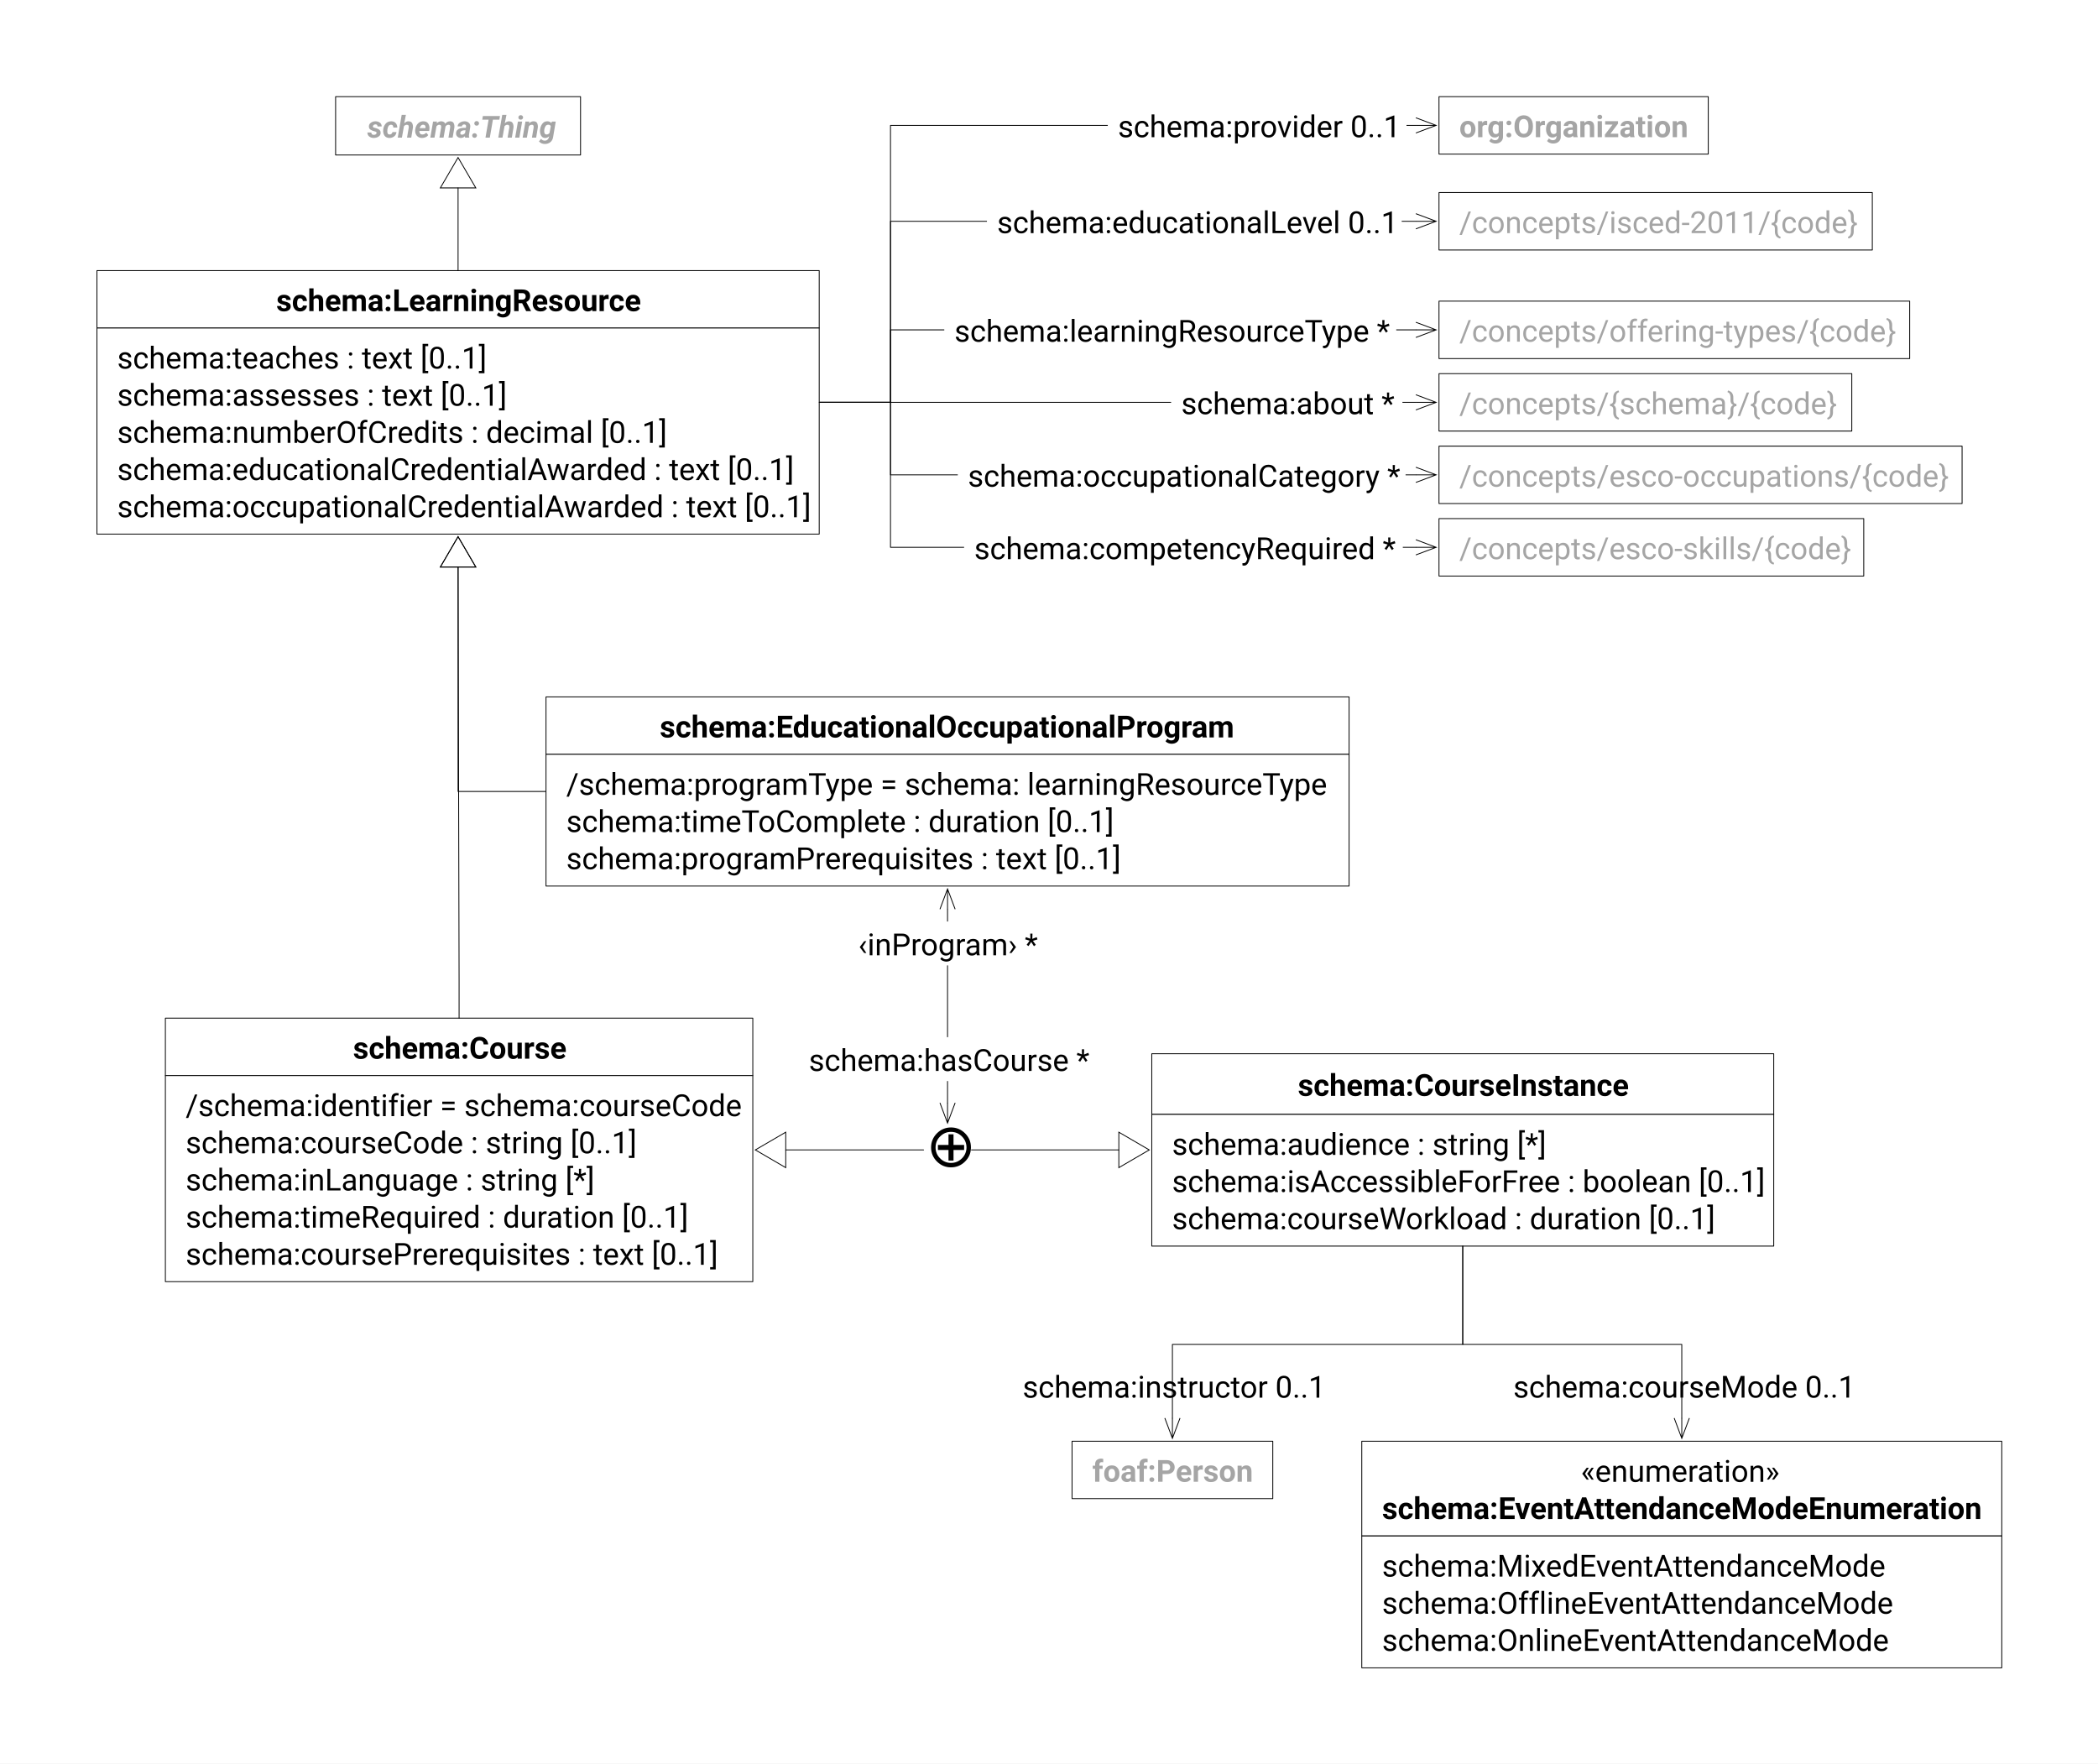
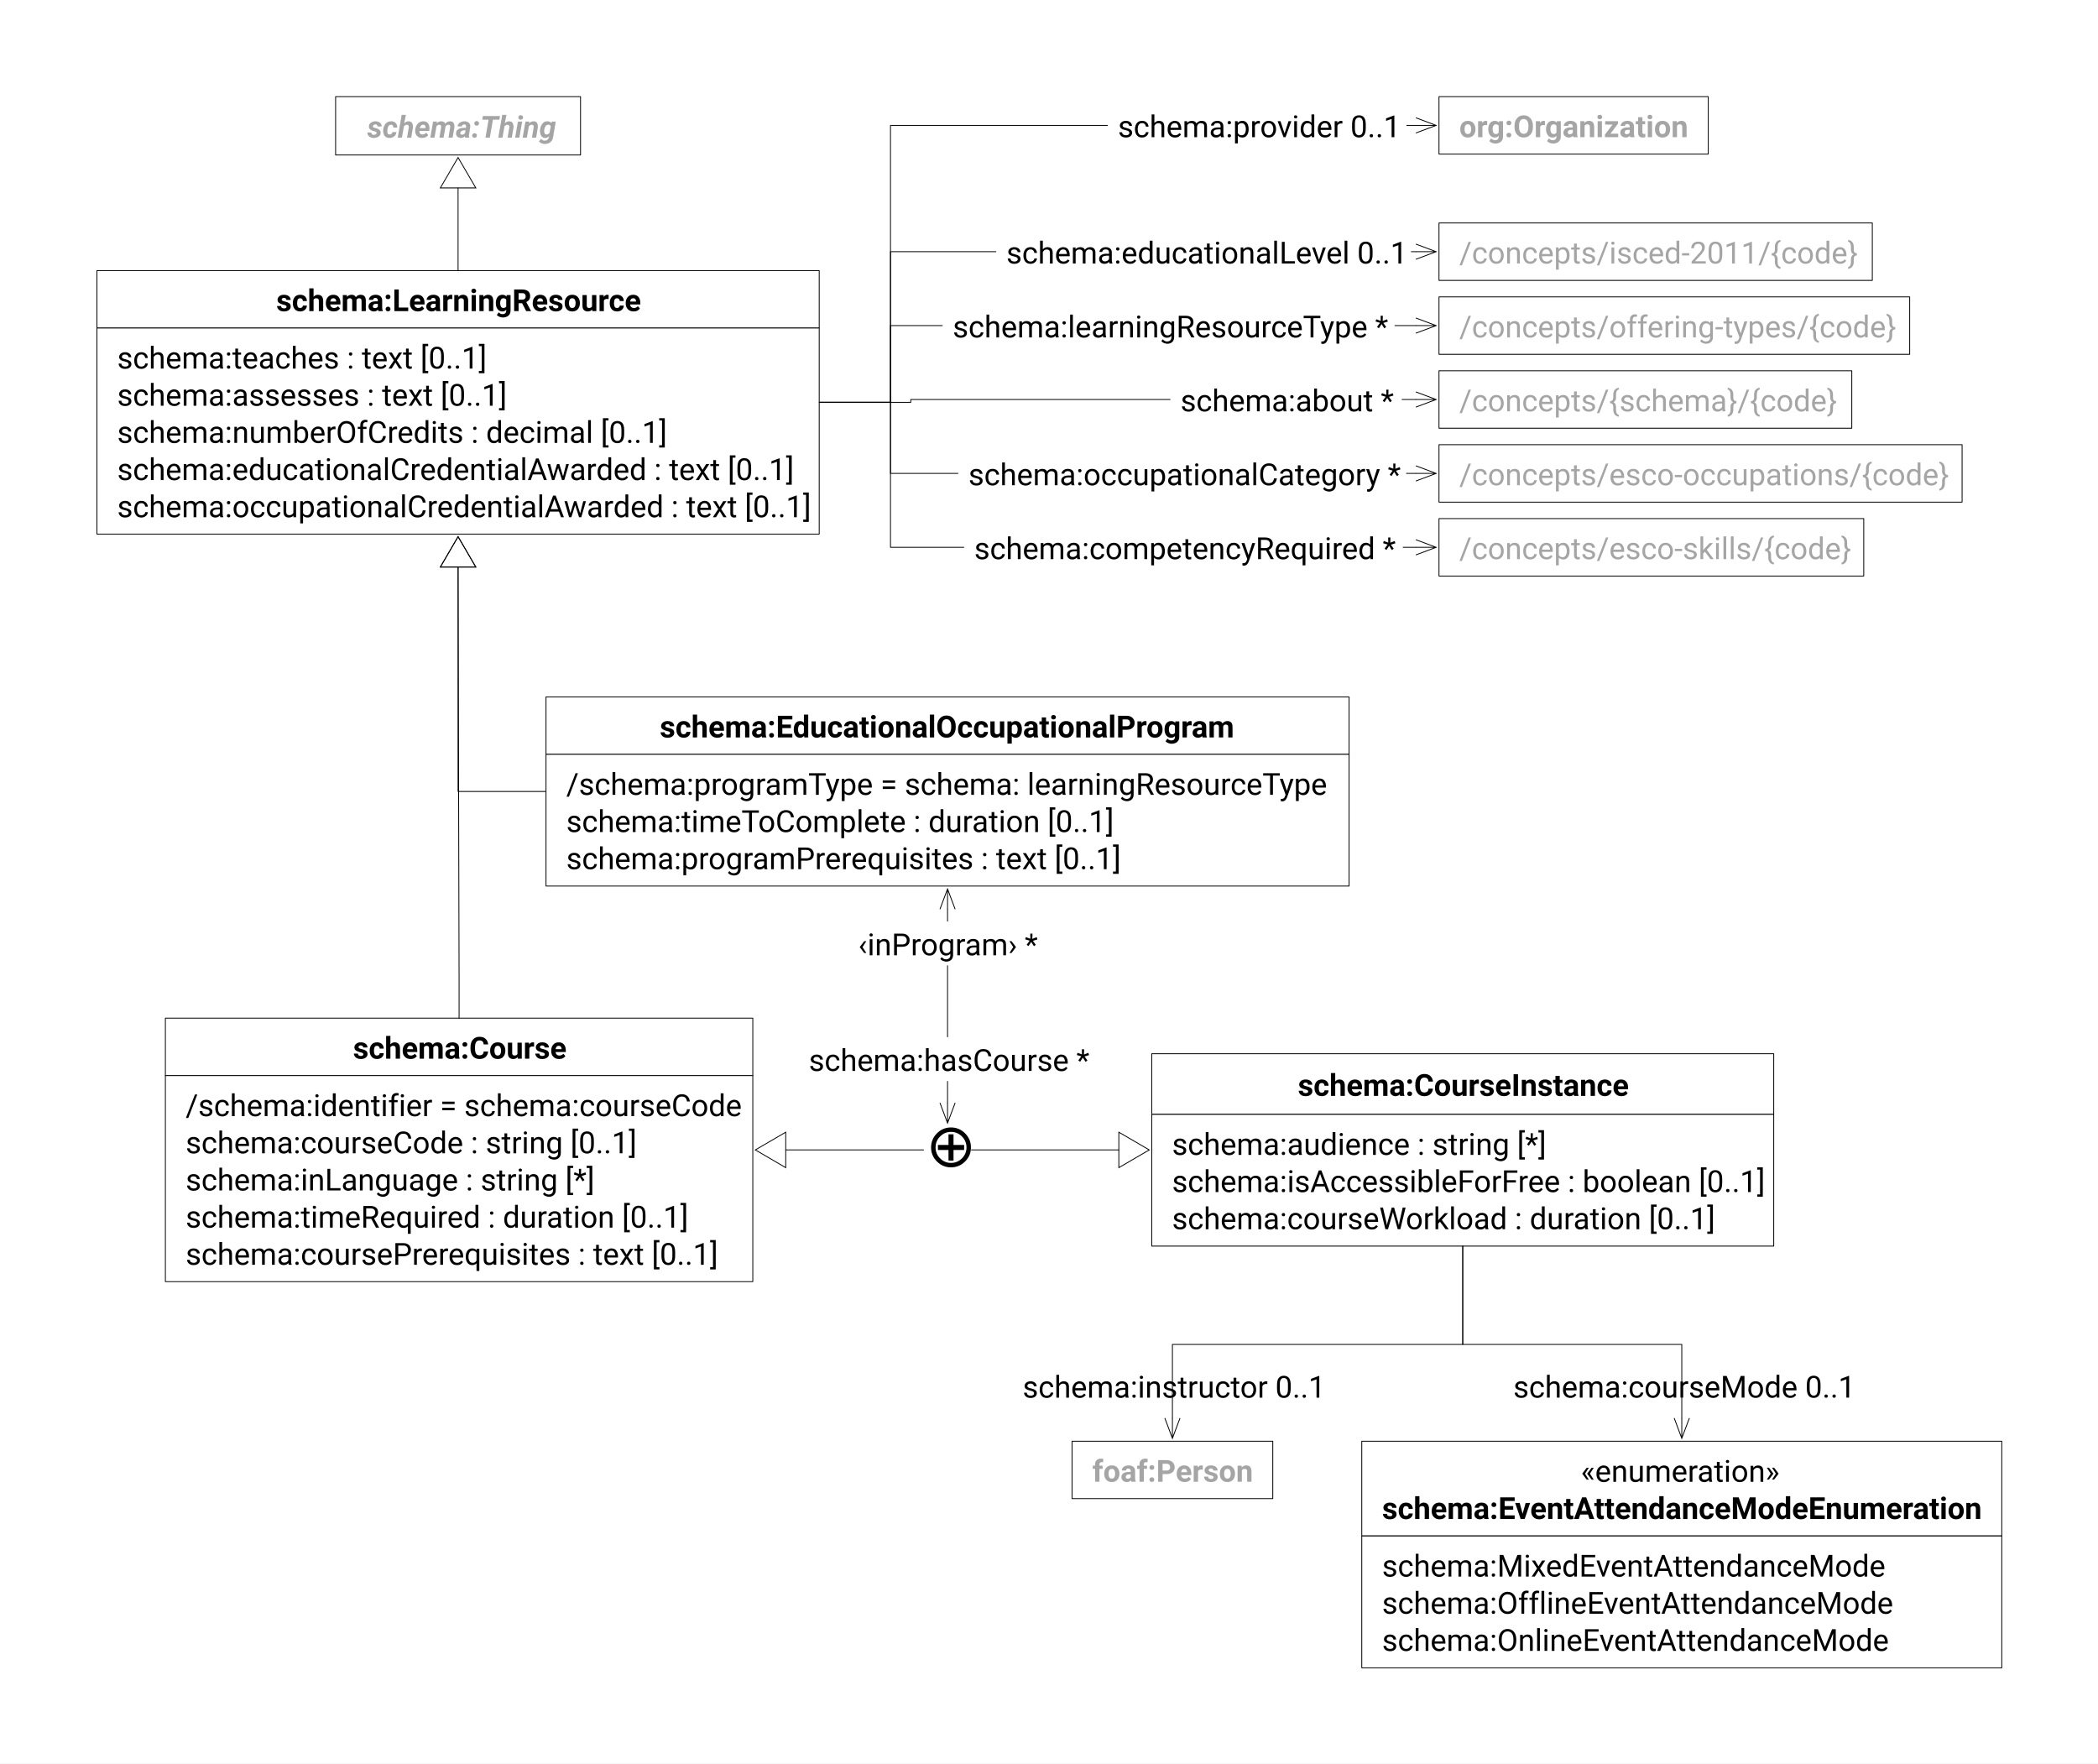
<svg xmlns="http://www.w3.org/2000/svg" xmlns:xlink="http://www.w3.org/1999/xlink" version="1.1" viewBox="-511 399 621 522" width="621" height="522">
  <defs>
    <marker orient="auto" overflow="visible" markerUnits="strokeWidth" id="StickArrow_Marker" stroke-linejoin="miter" stroke-miterlimit="10" viewBox="-1 -10 26 20" markerWidth="26" markerHeight="20" color="black">
      <g>
        <path d="M 24 0 L 0 0 M 0 -9 L 24 0 L 0 9" fill="none" stroke="currentColor" stroke-width="1" />
      </g>
    </marker>
    <marker orient="auto" overflow="visible" markerUnits="strokeWidth" id="UMLInheritance_Marker" stroke-linejoin="miter" stroke-miterlimit="10" viewBox="-1 -22 38 44" markerWidth="38" markerHeight="44" color="black">
      <g>
        <path d="M 36 0 L 0 -21 L 0 21 Z" fill="none" stroke="currentColor" stroke-width="1" />
      </g>
    </marker>
    <marker orient="auto" overflow="visible" markerUnits="strokeWidth" id="StickArrow_Marker_2" stroke-linejoin="miter" stroke-miterlimit="10" viewBox="-25 -10 26 20" markerWidth="26" markerHeight="20" color="black">
      <g>
        <path d="M -24 0 L 0 0 M 0 9 L -24 0 L 0 -9" fill="none" stroke="currentColor" stroke-width="1" />
      </g>
    </marker>
  </defs>
-   <g id="offerings" stroke="none" fill="none" fill-opacity="1" stroke-opacity="1" stroke-dasharray="none">
+   <g id="offerings" stroke-dasharray="none" fill="none" stroke="none" fill-opacity="1" stroke-opacity="1">
    <rect fill="white" x="-511" y="399" width="621" height="522" />
    <g id="offerings_Layer_1">
      <g id="Line_578">
        <path d="M -268.516 518.094 L -247.416 518.094 L -247.416 561.004 L -91.913 561.004" marker-end="url(#StickArrow_Marker)" stroke="black" stroke-linecap="round" stroke-linejoin="round" stroke-width=".25" />
      </g>
      <g id="Line_577">
-         <line x1="-268.516" y1="518.094" x2="-91.913" y2="518.094" marker-end="url(#StickArrow_Marker)" stroke="black" stroke-linecap="round" stroke-linejoin="round" stroke-width=".25" />
+         <path d="M -268.516 518.094 L -241.416 518.094 L -241.416 517.251 L -91.913 517.251" marker-end="url(#StickArrow_Marker)" stroke="black" stroke-linecap="round" stroke-linejoin="round" stroke-width=".25" />
      </g>
      <g id="Line_576">
-         <path d="M -268.516 518.094 L -247.416 518.094 L -247.416 496.639 L -91.913 496.639" marker-end="url(#StickArrow_Marker)" stroke="black" stroke-linecap="round" stroke-linejoin="round" stroke-width=".25" />
+         <path d="M -268.516 518.094 L -247.416 518.094 L -247.416 495.375 L -91.913 495.375" marker-end="url(#StickArrow_Marker)" stroke="black" stroke-linecap="round" stroke-linejoin="round" stroke-width=".25" />
      </g>
      <g id="Line_575">
        <path d="M -268.516 518.094 L -247.416 518.094 L -247.416 436.113 L -91.913 436.113" marker-end="url(#StickArrow_Marker)" stroke="black" stroke-linecap="round" stroke-linejoin="round" stroke-width=".25" />
      </g>
      <g id="Line_574">
-         <path d="M -268.516 518.094 L -247.416 518.094 L -247.416 539.549 L -91.913 539.549" marker-end="url(#StickArrow_Marker)" stroke="black" stroke-linecap="round" stroke-linejoin="round" stroke-width=".25" />
+         <path d="M -268.516 518.094 L -247.416 518.094 L -247.416 539.128 L -91.913 539.128" marker-end="url(#StickArrow_Marker)" stroke="black" stroke-linecap="round" stroke-linejoin="round" stroke-width=".25" />
      </g>
      <g id="Group_571">
        <g id="Graphic_573">
          <a xlink:href="https://schema.org/Course">
            <rect x="-462.047" y="700.37" width="173.873" height="17" fill="white" />
            <rect x="-462.047" y="700.37" width="173.873" height="17" stroke="black" stroke-linecap="round" stroke-linejoin="round" stroke-width=".25" />
            <text transform="translate(-406.5055 703.3701)" fill="black">
              <tspan font-family="Roboto" font-weight="bold" font-size="9" fill="black" x="0" y="9">
                                schema:Course
                            </tspan>
            </text>
          </a>
        </g>
        <g id="Graphic_572">
          <rect x="-462.047" y="717.37" width="173.873" height="61" fill="white" />
          <rect x="-462.047" y="717.37" width="173.873" height="61" stroke="black" stroke-linecap="round" stroke-linejoin="round" stroke-width=".25" />
          <text transform="translate(-456.0473 720.3701)" fill="black">
            <tspan font-family="Roboto" font-size="9" fill="black" x="0" y="9">/schema:identifier =
                            schema:courseCode
                        </tspan>
            <tspan font-family="Roboto" font-size="9" fill="black" x="0" y="20">schema:courseCode : string
                            [0..1]
                        </tspan>
            <tspan font-family="Roboto" font-size="9" fill="black" x="0" y="31">schema:inLanguage : string
                            [*]
                        </tspan>
            <tspan font-family="Roboto" font-size="9" fill="black" x="0" y="42">schema:timeRequired :
                            duration [0..1]
                        </tspan>
            <tspan font-family="Roboto" font-size="9" fill="black" x="0" y="53">schema:coursePrerequisites :
                            text [0..1]
                        </tspan>
          </text>
        </g>
      </g>
      <g id="Group_569">
        <g id="Graphic_570">
          <a xlink:href="things.svg">
            <rect x="-411.661" y="427.613" width="72.498" height="17.261" fill="white" />
            <rect x="-411.661" y="427.613" width="72.498" height="17.261" stroke="black" stroke-linecap="round" stroke-linejoin="round" stroke-width=".25" />
            <text transform="translate(-402.3047 430.7432)" fill="#a5a5a5">
              <tspan font-family="Roboto" font-style="italic" font-weight="bold" font-size="9" fill="#a5a5a5" x="0" y="9">schema:Thing
                            </tspan>
            </text>
          </a>
        </g>
      </g>
      <g id="Line_568">
        <path d="M -349.385 633.274 L -375.412 633.274 L -375.412 566.844" marker-end="url(#UMLInheritance_Marker)" stroke="black" stroke-linecap="round" stroke-linejoin="round" stroke-width=".25" />
      </g>
      <g id="Group_566">
        <g id="Graphic_567">
          <a xlink:href="agents.svg">
            <rect x="-85.063" y="427.613" width="79.702" height="17" fill="white" />
            <rect x="-85.063" y="427.613" width="79.702" height="17" stroke="black" stroke-linecap="round" stroke-linejoin="round" stroke-width=".25" />
            <text transform="translate(-79.06269 430.6127)" fill="#a5a5a5">
              <tspan font-family="Roboto" font-weight="bold" font-size="9" fill="#a5a5a5" x="0" y="9">
                                org:Organization
                            </tspan>
            </text>
          </a>
        </g>
      </g>
      <g id="Group_563">
        <g id="Graphic_565">
          <a xlink:href="https://schema.org/EducationalOccupationalProgram">
            <rect x="-349.385" y="605.274" width="237.708" height="17" fill="white" />
            <rect x="-349.385" y="605.274" width="237.708" height="17" stroke="black" stroke-linecap="round" stroke-linejoin="round" stroke-width=".25" />
            <text transform="translate(-315.7192 608.2741)" fill="black">
              <tspan font-family="Roboto" font-weight="bold" font-size="9" fill="black" x="0" y="9">
                                schema:EducationalOccupationalProgram
                            </tspan>
            </text>
          </a>
        </g>
        <g id="Graphic_564">
          <rect x="-349.385" y="622.274" width="237.708" height="39" fill="white" />
          <rect x="-349.385" y="622.274" width="237.708" height="39" stroke="black" stroke-linecap="round" stroke-linejoin="round" stroke-width=".25" />
          <text transform="translate(-343.385 625.2741)" fill="black">
            <tspan font-family="Roboto" font-size="9" fill="black" x="0" y="9">/schema:programType = schema:
                            learningResourceType
                        </tspan>
            <tspan font-family="Roboto" font-size="9" fill="black" x="0" y="20">schema:timeToComplete :
                            duration [0..1]
                        </tspan>
            <tspan font-family="Roboto" font-size="9" fill="black" x="0" y="31">schema:programPrerequisites
                            : text [0..1]
                        </tspan>
          </text>
        </g>
      </g>
      <g id="Line_562">
        <line x1="-230.531" y1="668.124" x2="-230.531" y2="725.433" marker-end="url(#StickArrow_Marker)" marker-start="url(#StickArrow_Marker_2)" stroke="black" stroke-linecap="round" stroke-linejoin="round" stroke-width=".25" />
      </g>
      <g id="Graphic_561">
        <rect x="-274.594" y="705.995" width="88.125" height="13" fill="white" />
        <text transform="translate(-271.5937 706.9949)" fill="black">
          <tspan font-family="Roboto" font-size="9" fill="black" x="0" y="9">schema:hasCourse *</tspan>
        </text>
      </g>
      <g id="Graphic_560">
-         <rect x="-164.359" y="511.594" width="68.477" height="13" fill="white" />
-         <text transform="translate(-161.3588 512.5942)" fill="black">
+         <rect x="-164.566" y="510.751" width="68.477" height="13" fill="white" />
+         <text transform="translate(-161.5658 511.7514)" fill="black">
          <tspan font-family="Roboto" font-size="9" fill="black" x="0" y="9">schema:about *</tspan>
        </text>
      </g>
      <g id="Group_557">
        <g id="Graphic_559">
          <a xlink:href="https://schema.org/LearningResource">
            <rect x="-482.309" y="479.094" width="213.792" height="17" fill="white" />
            <rect x="-482.309" y="479.094" width="213.792" height="17" stroke="black" stroke-linecap="round" stroke-linejoin="round" stroke-width=".25" />
            <text transform="translate(-429.2476 482.0942)" fill="black">
              <tspan font-family="Roboto" font-weight="bold" font-size="9" fill="black" x="0" y="9">
                                schema:LearningResource
                            </tspan>
            </text>
          </a>
        </g>
        <g id="Graphic_558">
          <rect x="-482.309" y="496.094" width="213.792" height="61" fill="white" />
          <rect x="-482.309" y="496.094" width="213.792" height="61" stroke="black" stroke-linecap="round" stroke-linejoin="round" stroke-width=".25" />
          <text transform="translate(-476.3086 499.0942)" fill="black">
            <tspan font-family="Roboto" font-size="9" fill="black" x="0" y="9">schema:teaches : text
                            [0..1]
                        </tspan>
            <tspan font-family="Roboto" font-size="9" fill="black" x="0" y="20">schema:assesses : text
                            [0..1]
                        </tspan>
            <tspan font-family="Roboto" font-size="9" fill="black" x="0" y="31">schema:numberOfCredits :
                            decimal [0..1]
                        </tspan>
            <tspan font-family="Roboto" font-size="9" fill="black" x="0" y="42">
                            schema:educationalCredentialAwarded : text [0..1]
                        </tspan>
            <tspan font-family="Roboto" font-size="9" fill="black" x="0" y="53">
                            schema:occupationalCredentialAwarded : text [0..1]
                        </tspan>
          </text>
        </g>
      </g>
      <g id="Line_556">
        <line x1="-375.412" y1="479.094" x2="-375.412" y2="454.624" marker-end="url(#UMLInheritance_Marker)" stroke="black" stroke-linecap="round" stroke-linejoin="round" stroke-width=".25" />
      </g>
      <g id="Graphic_555">
        <a xlink:href="concepts.svg">
-           <rect x="-85.063" y="488.139" width="139.323" height="17" fill="white" />
-           <rect x="-85.063" y="488.139" width="139.323" height="17" stroke="black" stroke-linecap="round" stroke-linejoin="round" stroke-width=".25" />
-           <text transform="translate(-79.06269 491.1393)" fill="#a5a5a5">
+           <rect x="-85.063" y="486.875" width="139.323" height="17" fill="white" />
+           <rect x="-85.063" y="486.875" width="139.323" height="17" stroke="black" stroke-linecap="round" stroke-linejoin="round" stroke-width=".25" />
+           <text transform="translate(-79.06269 489.8752)" fill="#a5a5a5">
            <tspan font-family="Roboto" font-size="9" fill="#a5a5a5" x="0" y="9">
                            /concepts/offering-types/{code}
                        </tspan>
          </text>
        </a>
      </g>
      <g id="Graphic_554">
        <a xlink:href="concepts.svg">
-           <rect x="-85.063" y="531.049" width="154.835" height="17" fill="white" />
-           <rect x="-85.063" y="531.049" width="154.835" height="17" stroke="black" stroke-linecap="round" stroke-linejoin="round" stroke-width=".25" />
-           <text transform="translate(-79.06269 534.0491)" fill="#a5a5a5">
+           <rect x="-85.063" y="530.628" width="154.835" height="17" fill="white" />
+           <rect x="-85.063" y="530.628" width="154.835" height="17" stroke="black" stroke-linecap="round" stroke-linejoin="round" stroke-width=".25" />
+           <text transform="translate(-79.06269 533.6277)" fill="#a5a5a5">
            <tspan font-family="Roboto" font-size="9" fill="#a5a5a5" x="0" y="9">
                            /concepts/esco-occupations/{code}
                        </tspan>
          </text>
        </a>
      </g>
      <g id="Graphic_553">
        <a xlink:href="concepts.svg">
-           <rect x="-85.063" y="455.999" width="128.262" height="17" fill="white" />
-           <rect x="-85.063" y="455.999" width="128.262" height="17" stroke="black" stroke-linecap="round" stroke-linejoin="round" stroke-width=".25" />
-           <text transform="translate(-79.06269 458.9989)" fill="#a5a5a5">
+           <rect x="-85.063" y="464.999" width="128.262" height="17" fill="white" />
+           <rect x="-85.063" y="464.999" width="128.262" height="17" stroke="black" stroke-linecap="round" stroke-linejoin="round" stroke-width=".25" />
+           <text transform="translate(-79.06269 467.9989)" fill="#a5a5a5">
            <tspan font-family="Roboto" font-size="9" fill="#a5a5a5" x="0" y="9">
                            /concepts/isced-2011/{code}
                        </tspan>
          </text>
        </a>
      </g>
      <g id="Graphic_552">
        <a xlink:href="concepts.svg">
-           <rect x="-85.063" y="509.594" width="122.188" height="17" fill="white" />
-           <rect x="-85.063" y="509.594" width="122.188" height="17" stroke="black" stroke-linecap="round" stroke-linejoin="round" stroke-width=".25" />
-           <text transform="translate(-79.06269 512.5942)" fill="#a5a5a5">
+           <rect x="-85.063" y="508.751" width="122.188" height="17" fill="white" />
+           <rect x="-85.063" y="508.751" width="122.188" height="17" stroke="black" stroke-linecap="round" stroke-linejoin="round" stroke-width=".25" />
+           <text transform="translate(-79.06269 511.7514)" fill="#a5a5a5">
            <tspan font-family="Roboto" font-size="9" fill="#a5a5a5" x="0" y="9">/concepts/{schema}/{code}
                        </tspan>
          </text>
        </a>
      </g>
      <g id="Graphic_551">
-         <rect x="-227.502" y="533.049" width="132.549" height="13" fill="white" />
-         <text transform="translate(-224.5024 534.0491)" fill="black">
+         <rect x="-227.346" y="532.628" width="132.549" height="13" fill="white" />
+         <text transform="translate(-224.3458 533.6277)" fill="black">
          <tspan font-family="Roboto" font-size="9" fill="black" x="0" y="9">schema:occupationalCategory *
                    </tspan>
        </text>
      </g>
      <g id="Graphic_550">
        <rect x="-183.102" y="429.613" width="88.419" height="13" fill="white" />
        <text transform="translate(-180.1016 430.6127)" fill="black">
          <tspan font-family="Roboto" font-size="9" fill="black" x="0" y="9">schema:provider 0..1</tspan>
        </text>
      </g>
      <g id="Graphic_549">
        <rect x="-259.96" y="671.758" width="58.857" height="13" fill="white" />
        <text transform="translate(-256.9599 672.7576)" fill="black">
          <tspan font-family="Roboto" font-size="9" fill="black" x="0" y="9">‹inProgram› *</tspan>
        </text>
      </g>
      <g id="Line_548">
        <path d="M -375.111 700.37 L -375.111 689.37 L -375.412 568.094 L -375.412 566.844" marker-end="url(#UMLInheritance_Marker)" stroke="black" stroke-linecap="round" stroke-linejoin="round" stroke-width=".25" />
      </g>
      <g id="Graphic_547">
-         <rect x="-231.497" y="490.139" width="133.784" height="13" fill="white" />
-         <text transform="translate(-228.4969 491.1393)" fill="black">
+         <rect x="-231.988" y="488.875" width="133.784" height="13" fill="white" />
+         <text transform="translate(-228.9877 489.8752)" fill="black">
          <tspan font-family="Roboto" font-size="9" fill="black" x="0" y="9">schema:learningResourceType *
                    </tspan>
        </text>
      </g>
      <g id="Line_546">
-         <path d="M -268.516 518.094 L -247.416 518.094 L -247.416 464.499 L -91.913 464.499" marker-end="url(#StickArrow_Marker)" stroke="black" stroke-linecap="round" stroke-linejoin="round" stroke-width=".25" />
+         <path d="M -268.516 518.094 L -247.416 518.094 L -247.416 473.499 L -91.913 473.499" marker-end="url(#StickArrow_Marker)" stroke="black" stroke-linecap="round" stroke-linejoin="round" stroke-width=".25" />
      </g>
      <g id="Graphic_545">
-         <rect x="-218.871" y="457.999" width="122.771" height="13" fill="white" />
-         <text transform="translate(-215.8714 458.9989)" fill="black">
+         <rect x="-216.122" y="466.999" width="122.771" height="13" fill="white" />
+         <text transform="translate(-213.1217 467.9989)" fill="black">
          <tspan font-family="Roboto" font-size="9" fill="black" x="0" y="9">schema:educationalLevel 0..1
                    </tspan>
        </text>
      </g>
      <g id="Graphic_544">
        <rect x="-225.634" y="554.504" width="129.864" height="13" fill="white" />
        <text transform="translate(-222.6342 555.504)" fill="black">
          <tspan font-family="Roboto" font-size="9" fill="black" x="0" y="9">schema:competencyRequired *
                    </tspan>
        </text>
      </g>
      <g id="Graphic_543">
        <a xlink:href="concepts.svg">
          <rect x="-85.063" y="552.504" width="125.726" height="17" fill="white" />
          <rect x="-85.063" y="552.504" width="125.726" height="17" stroke="black" stroke-linecap="round" stroke-linejoin="round" stroke-width=".25" />
          <text transform="translate(-79.06269 555.504)" fill="#a5a5a5">
            <tspan font-family="Roboto" font-size="9" fill="#a5a5a5" x="0" y="9">
                            /concepts/esco-skills/{code}
                        </tspan>
          </text>
        </a>
      </g>
      <g id="Line_532">
        <line x1="-237.618" y1="739.37" x2="-278.425" y2="739.37" marker-end="url(#UMLInheritance_Marker)" stroke="black" stroke-linecap="round" stroke-linejoin="round" stroke-width=".25" />
      </g>
      <g id="Group_529">
        <g id="Graphic_531">
          <a xlink:href="https://schema.org/CourseInstance">
            <rect x="-170.079" y="710.899" width="184.099" height="17.942" fill="white" />
            <rect x="-170.079" y="710.899" width="184.099" height="17.942" stroke="black" stroke-linecap="round" stroke-linejoin="round" stroke-width=".25" />
            <text transform="translate(-126.8439 714.3701)" fill="black">
              <tspan font-family="Roboto" font-weight="bold" font-size="9" fill="black" x="0" y="9">
                                schema:CourseInstance
                            </tspan>
            </text>
          </a>
        </g>
        <g id="Graphic_530">
          <rect x="-170.079" y="728.841" width="184.099" height="39" fill="white" />
          <rect x="-170.079" y="728.841" width="184.099" height="39" stroke="black" stroke-linecap="round" stroke-linejoin="round" stroke-width=".25" />
          <text transform="translate(-164.0787 731.8409)" fill="black">
            <tspan font-family="Roboto" font-size="9" fill="black" x="0" y="9">schema:audience : string
                            [*]
                        </tspan>
            <tspan font-family="Roboto" font-size="9" fill="black" x="0" y="20">schema:isAccessibleForFree :
                            boolean [0..1]
                        </tspan>
            <tspan font-family="Roboto" font-size="9" fill="black" x="0" y="31">schema:courseWorkload :
                            duration [0..1]
                        </tspan>
          </text>
        </g>
      </g>
      <g id="Group_526">
        <g id="Graphic_528">
          <a xlink:href="https://schema.org/EventAttendanceModeEnumeration">
            <rect x="-107.919" y="825.591" width="189.438" height="28.047" fill="white" />
            <rect x="-107.919" y="825.591" width="189.438" height="28.047" stroke="black" stroke-linecap="round" stroke-linejoin="round" stroke-width=".25" />
            <text transform="translate(-101.9186 828.6142)" fill="black">
              <tspan font-family="Roboto" font-size="9" fill="black" x="58.845" y="9">«enumeration»
                            </tspan>
              <tspan font-family="Roboto" font-weight="bold" font-size="9" fill="black" x="0" y="20">
                                schema:EventAttendanceModeEnumeration
                            </tspan>
            </text>
          </a>
        </g>
        <g id="Graphic_527">
          <rect x="-107.919" y="853.638" width="189.438" height="39.034" fill="white" />
          <rect x="-107.919" y="853.638" width="189.438" height="39.034" stroke="black" stroke-linecap="round" stroke-linejoin="round" stroke-width=".25" />
          <text transform="translate(-101.9186 856.6546)" fill="black">
            <tspan font-family="Roboto" font-size="9" fill="black" x="0" y="9">
                            schema:MixedEventAttendanceMode
                        </tspan>
            <tspan font-family="Roboto" font-size="9" fill="black" x="0" y="20">
                            schema:OfflineEventAttendanceMode
                        </tspan>
            <tspan font-family="Roboto" font-size="9" fill="black" x="0" y="31">
                            schema:OnlineEventAttendanceMode
                        </tspan>
          </text>
        </g>
      </g>
      <g id="Graphic_524">
        <rect x="-66.078" y="802.683" width="105.756" height="13" fill="white" />
        <text transform="translate(-63.07759 803.6835)" fill="black">
          <tspan font-family="Roboto" font-size="9" fill="black" x="0" y="9">schema:courseMode 0..1</tspan>
        </text>
      </g>
      <g id="Line_579">
        <line x1="-223.445" y1="739.37" x2="-179.829" y2="739.37" marker-end="url(#UMLInheritance_Marker)" stroke="black" stroke-linecap="round" stroke-linejoin="round" stroke-width=".25" />
      </g>
      <g id="Group_582">
        <g id="Graphic_583">
          <a xlink:href="agents.svg">
            <rect x="-193.677" y="825.591" width="59.417" height="17" fill="white" />
            <rect x="-193.677" y="825.591" width="59.417" height="17" stroke="black" stroke-linecap="round" stroke-linejoin="round" stroke-width=".25" />
            <text transform="translate(-187.6772 828.5906)" fill="#a5a5a5">
              <tspan font-family="Roboto" font-weight="bold" font-size="9" fill="#a5a5a5" x="0" y="9">
                                foaf:Person
                            </tspan>
            </text>
          </a>
        </g>
      </g>
      <g id="Graphic_580">
        <rect x="-211.303" y="802.7" width="94.668" height="13" fill="white" />
        <text transform="translate(-208.3029 803.7)" fill="black">
          <tspan font-family="Roboto" font-size="9" fill="black" x="0" y="9">schema:instructor 0..1</tspan>
        </text>
      </g>
      <g id="Graphic_586">
        <clipPath id="clip_path">
          <path d="M 6 0 L 8.173 0 C 11.487 0 14.173 2.686 14.173 6 L 14.173 8.173 C 14.173 11.487 11.487 14.173 8.173 14.173 L 6 14.173 C 2.686 14.173 0 11.487 0 8.173 L 0 6 C 0 2.686 2.686 0 6 0 Z" />
        </clipPath>
        <text clip-path="url(#clip_path)" transform="translate(-237.0439 732.2835)" fill="black">
          <tspan font-family="Apple Symbols" font-size="18" fill="black" x="0" y="12">⊕</tspan>
        </text>
      </g>
      <g id="Line_588">
        <path d="M -78.029 767.841 L -78.029 796.941 L -163.969 796.941 L -163.969 818.741" marker-end="url(#StickArrow_Marker)" stroke="black" stroke-linecap="round" stroke-linejoin="round" stroke-width=".25" />
      </g>
      <g id="Line_589">
        <path d="M -78.029 767.841 L -78.029 796.941 L -13.2 796.941 L -13.2 818.741" marker-end="url(#StickArrow_Marker)" stroke="black" stroke-linecap="round" stroke-linejoin="round" stroke-width=".25" />
      </g>
    </g>
  </g>
</svg>
